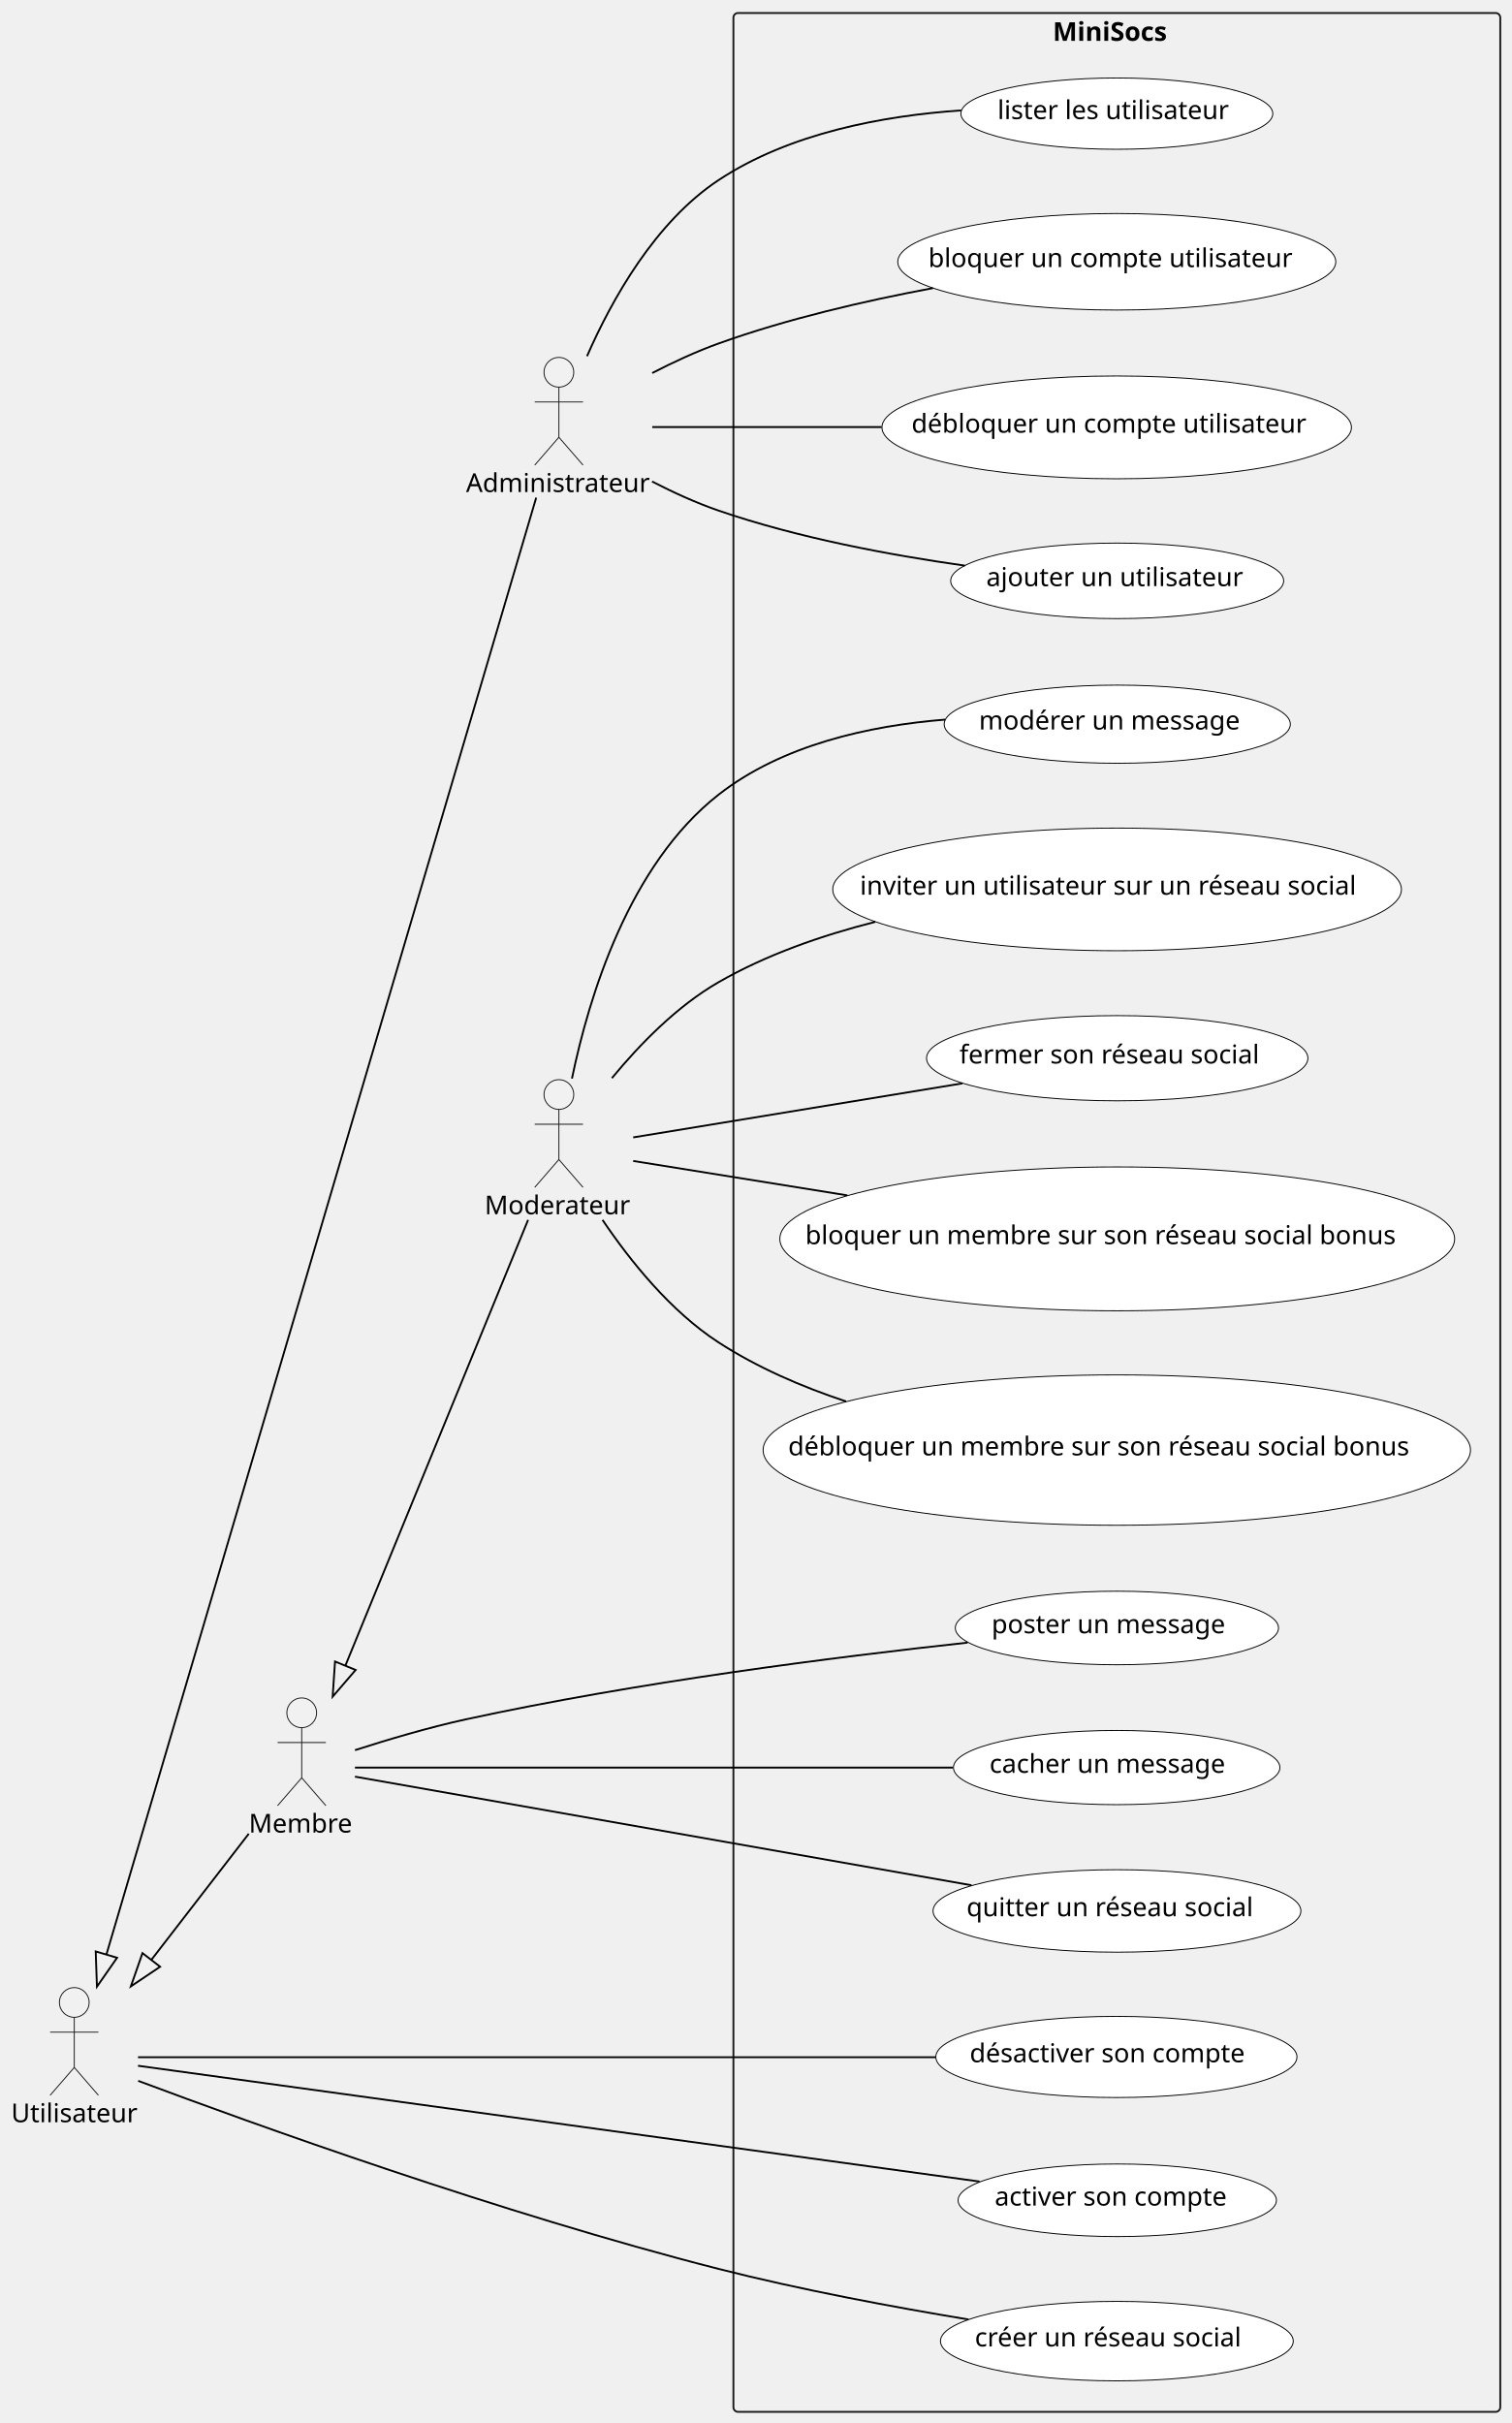
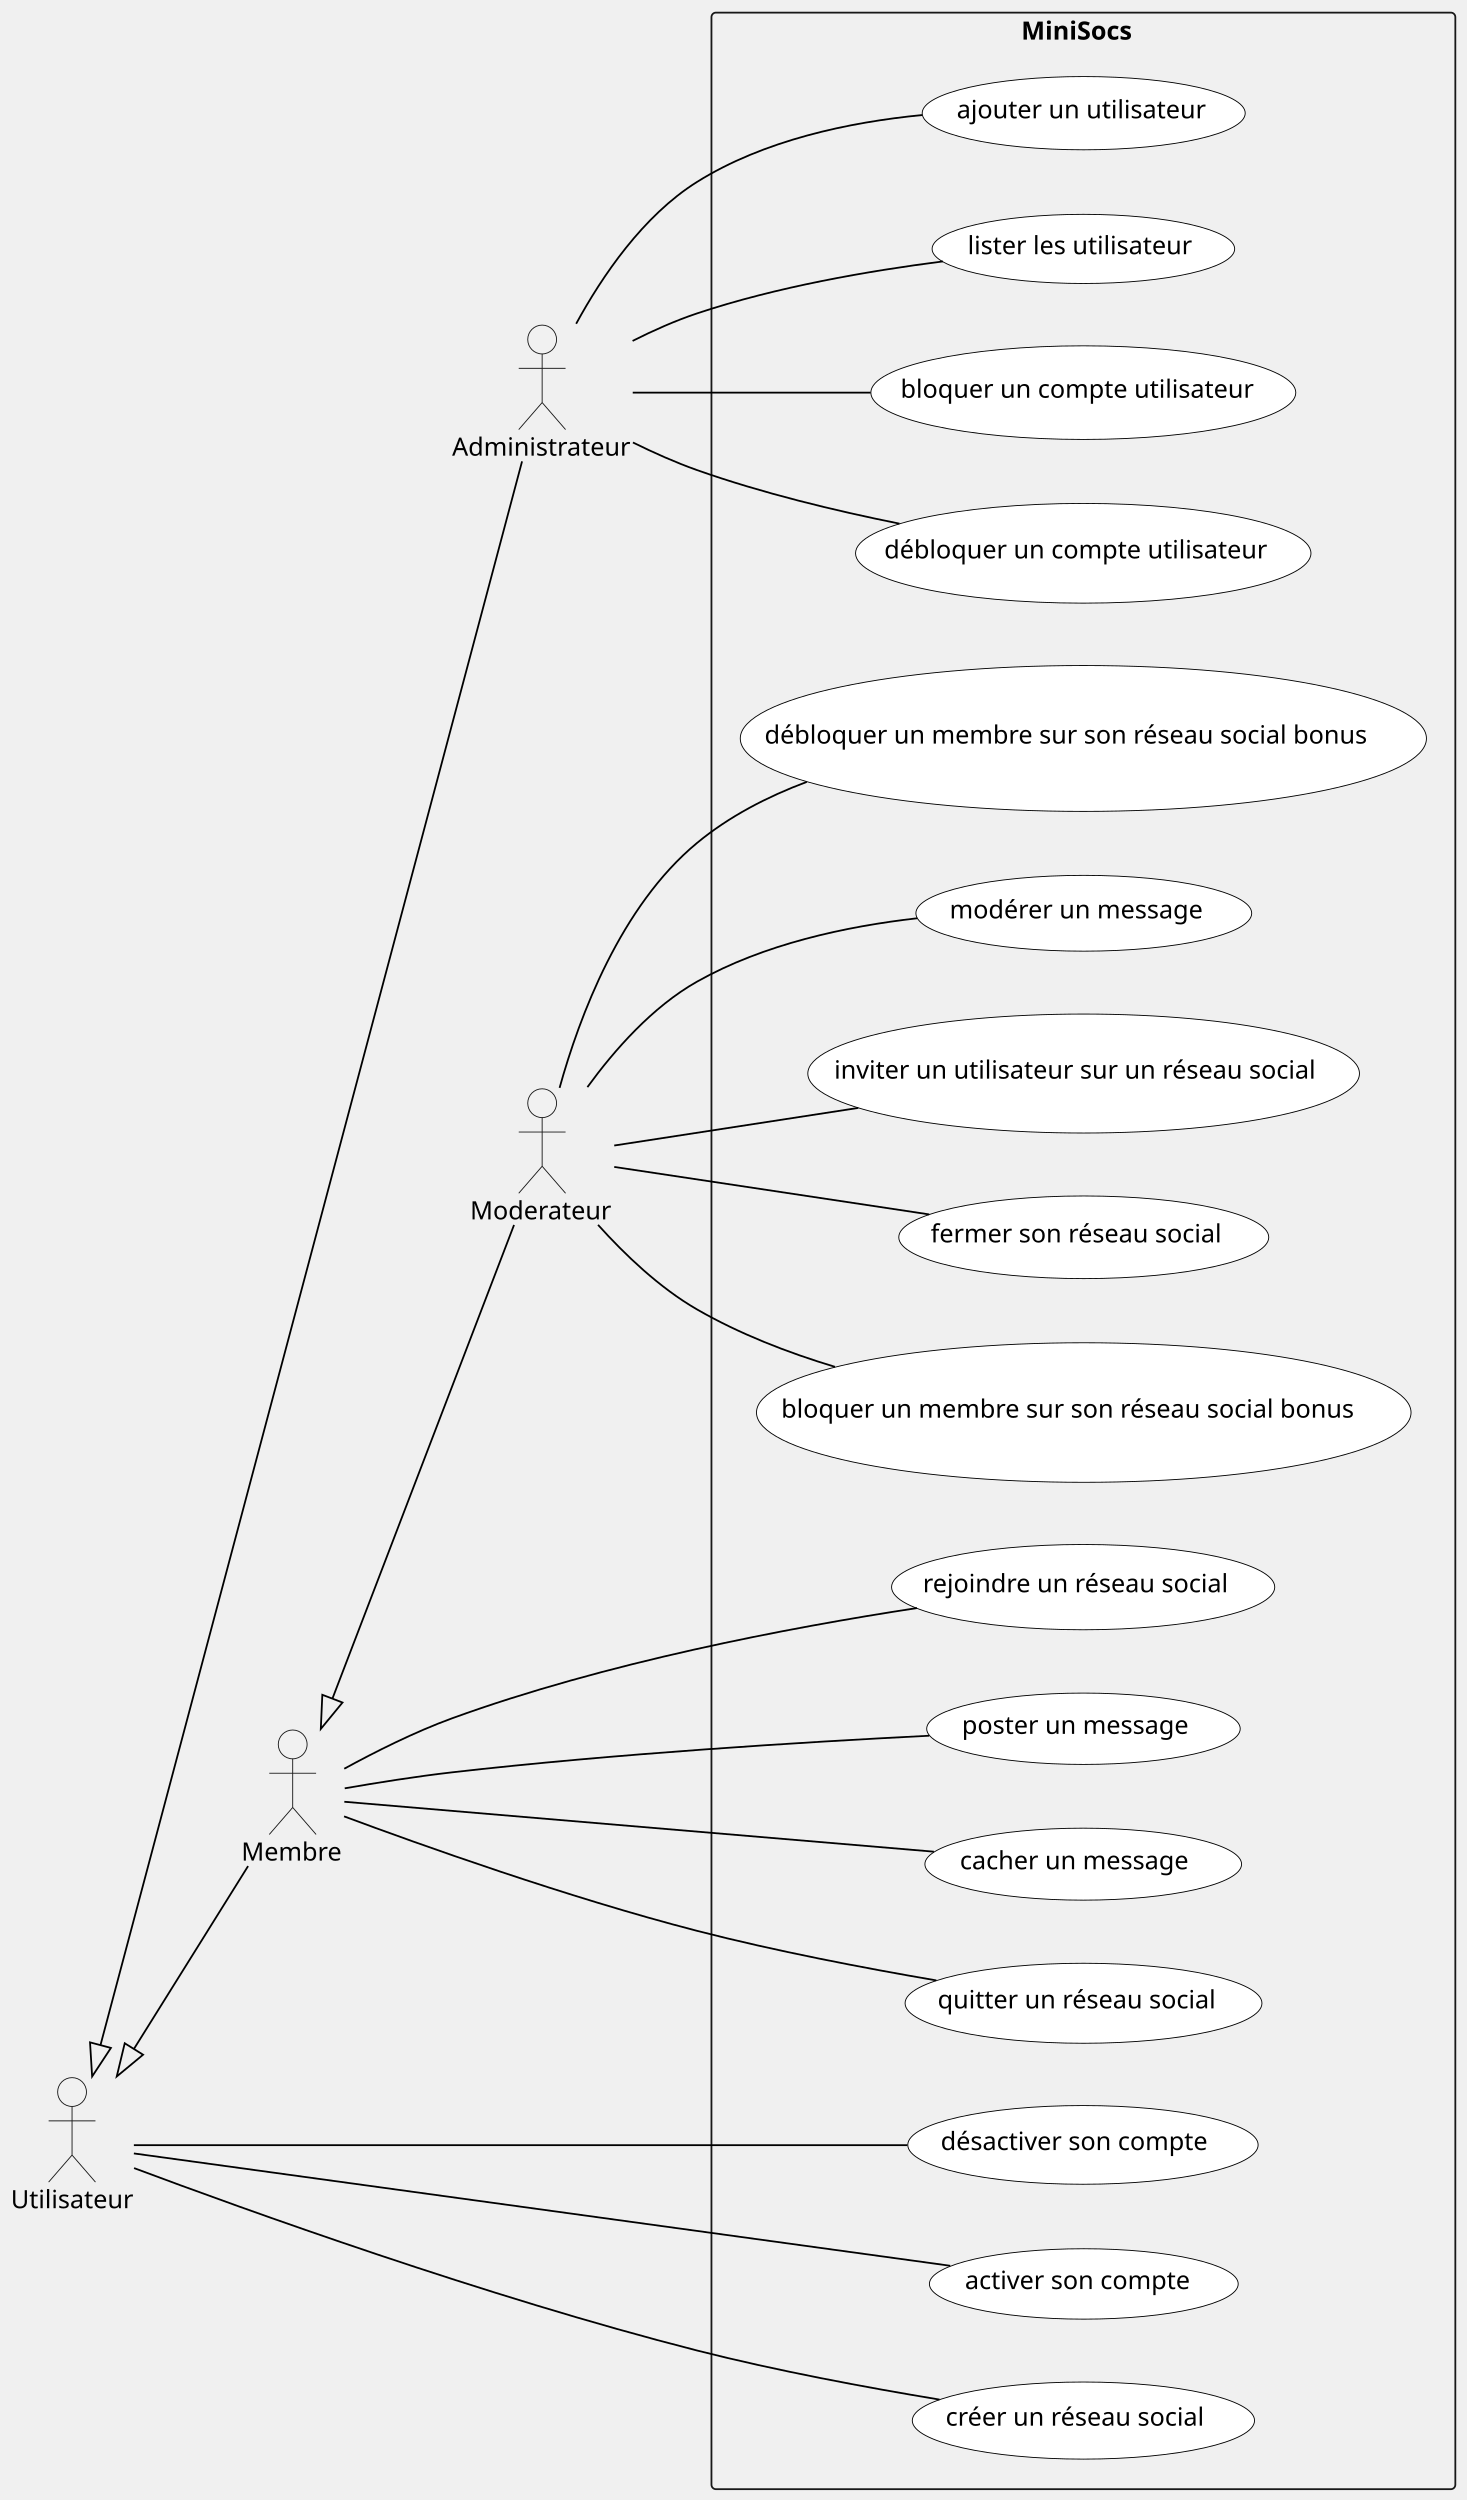
- <svg xmlns="http://www.w3.org/2000/svg" contentStyleType="text/css" height="1305px" preserveAspectRatio="none" style="width:814px;height:1305px;background:#FFFFFF;" version="1.1" viewBox="0 0 814 1305" width="814px" zoomAndPan="magnify">
+ <svg xmlns="http://www.w3.org/2000/svg" contentStyleType="text/css" height="1388px" preserveAspectRatio="none" style="width:814px;height:1388px;background:#FFFFFF;" version="1.1" viewBox="0 0 814 1388" width="814px" zoomAndPan="magnify">
  <defs />
  <g>
    <g id="cluster_MiniSocs">
-       <rect fill="none" height="1292" rx="2.5" ry="2.5" style="stroke:#181818;stroke-width:1.0;" width="413" x="395" y="7" />
+       <rect fill="none" height="1375" rx="2.5" ry="2.5" style="stroke:#181818;stroke-width:1.0;" width="413" x="395" y="7" />
      <text fill="#000000" font-family="sans-serif" font-size="14" font-weight="bold" lengthAdjust="spacing" textLength="69" x="567" y="21.995">MiniSocs</text>
    </g>
    <g id="elem_ajouter un utilisateur">
-       <ellipse cx="601.673" cy="312.835" fill="#FFFFFF" rx="89.673" ry="20.335" style="stroke:#000000;stroke-width:0.5;" />
-       <text fill="#000000" font-family="sans-serif" font-size="14" lengthAdjust="spacing" textLength="141" x="531.173" y="315.681">ajouter un utilisateur</text>
+       <ellipse cx="601.673" cy="62.835" fill="#FFFFFF" rx="89.673" ry="20.335" style="stroke:#000000;stroke-width:0.5;" />
+       <text fill="#000000" font-family="sans-serif" font-size="14" lengthAdjust="spacing" textLength="141" x="531.173" y="65.681">ajouter un utilisateur</text>
    </g>
    <g id="elem_lister les utilisateur">
-       <ellipse cx="601.495" cy="61.199" fill="#FFFFFF" rx="83.995" ry="19.199" style="stroke:#000000;stroke-width:0.5;" />
-       <text fill="#000000" font-family="sans-serif" font-size="14" lengthAdjust="spacing" textLength="128" x="537.234" y="64.136">lister les utilisateur</text>
+       <ellipse cx="601.495" cy="138.199" fill="#FFFFFF" rx="83.995" ry="19.199" style="stroke:#000000;stroke-width:0.5;" />
+       <text fill="#000000" font-family="sans-serif" font-size="14" lengthAdjust="spacing" textLength="128" x="537.234" y="141.136">lister les utilisateur</text>
    </g>
    <g id="elem_bloquer un compte utilisateur">
-       <ellipse cx="601.462" cy="140.992" fill="#FFFFFF" rx="117.962" ry="25.992" style="stroke:#000000;stroke-width:0.5;" />
-       <text fill="#000000" font-family="sans-serif" font-size="14" lengthAdjust="spacing" textLength="203" x="499.962" y="143.839">bloquer un compte utilisateur</text>
+       <ellipse cx="601.462" cy="217.992" fill="#FFFFFF" rx="117.962" ry="25.992" style="stroke:#000000;stroke-width:0.5;" />
+       <text fill="#000000" font-family="sans-serif" font-size="14" lengthAdjust="spacing" textLength="203" x="499.962" y="220.839">bloquer un compte utilisateur</text>
    </g>
    <g id="elem_débloquer un compte utilisateur">
-       <ellipse cx="601.419" cy="230.184" fill="#FFFFFF" rx="126.419" ry="27.684" style="stroke:#000000;stroke-width:0.5;" />
-       <text fill="#000000" font-family="sans-serif" font-size="14" lengthAdjust="spacing" textLength="221" x="490.919" y="233.03">débloquer un compte utilisateur</text>
+       <ellipse cx="601.419" cy="307.184" fill="#FFFFFF" rx="126.419" ry="27.684" style="stroke:#000000;stroke-width:0.5;" />
+       <text fill="#000000" font-family="sans-serif" font-size="14" lengthAdjust="spacing" textLength="221" x="490.919" y="310.03">débloquer un compte utilisateur</text>
    </g>
    <g id="elem_désactiver son compte">
-       <ellipse cx="601.26" cy="1107.852" fill="#FFFFFF" rx="97.26" ry="21.852" style="stroke:#000000;stroke-width:0.5;" />
-       <text fill="#000000" font-family="sans-serif" font-size="14" lengthAdjust="spacing" textLength="158" x="522.26" y="1110.699">désactiver son compte</text>
+       <ellipse cx="601.26" cy="1190.852" fill="#FFFFFF" rx="97.26" ry="21.852" style="stroke:#000000;stroke-width:0.5;" />
+       <text fill="#000000" font-family="sans-serif" font-size="14" lengthAdjust="spacing" textLength="158" x="522.26" y="1193.699">désactiver son compte</text>
    </g>
    <g id="elem_activer son compte">
-       <ellipse cx="601.728" cy="1185.046" fill="#FFFFFF" rx="85.728" ry="19.546" style="stroke:#000000;stroke-width:0.5;" />
-       <text fill="#000000" font-family="sans-serif" font-size="14" lengthAdjust="spacing" textLength="132" x="535.728" y="1187.892">activer son compte</text>
+       <ellipse cx="601.728" cy="1268.046" fill="#FFFFFF" rx="85.728" ry="19.546" style="stroke:#000000;stroke-width:0.5;" />
+       <text fill="#000000" font-family="sans-serif" font-size="14" lengthAdjust="spacing" textLength="132" x="535.728" y="1270.892">activer son compte</text>
    </g>
    <g id="elem_créer un réseau social">
-       <ellipse cx="601.512" cy="1260.902" fill="#FFFFFF" rx="95.012" ry="21.402" style="stroke:#000000;stroke-width:0.5;" />
-       <text fill="#000000" font-family="sans-serif" font-size="14" lengthAdjust="spacing" textLength="153" x="525.012" y="1263.749">créer un réseau social</text>
+       <ellipse cx="601.512" cy="1343.902" fill="#FFFFFF" rx="95.012" ry="21.402" style="stroke:#000000;stroke-width:0.5;" />
+       <text fill="#000000" font-family="sans-serif" font-size="14" lengthAdjust="spacing" textLength="153" x="525.012" y="1346.749">créer un réseau social</text>
    </g>
    <g id="elem_modérer un message">
-       <ellipse cx="601.723" cy="390.045" fill="#FFFFFF" rx="93.223" ry="21.045" style="stroke:#000000;stroke-width:0.5;" />
-       <text fill="#000000" font-family="sans-serif" font-size="14" lengthAdjust="spacing" textLength="149" x="527.223" y="392.891">modérer un message</text>
+       <ellipse cx="601.723" cy="507.045" fill="#FFFFFF" rx="93.223" ry="21.045" style="stroke:#000000;stroke-width:0.5;" />
+       <text fill="#000000" font-family="sans-serif" font-size="14" lengthAdjust="spacing" textLength="149" x="527.223" y="509.891">modérer un message</text>
    </g>
    <g id="elem_inviter un utilisateur sur un réseau social">
-       <ellipse cx="601.634" cy="479.027" fill="#FFFFFF" rx="153.134" ry="33.027" style="stroke:#000000;stroke-width:0.5;" />
-       <text fill="#000000" font-family="sans-serif" font-size="14" lengthAdjust="spacing" textLength="277" x="463.134" y="481.873">inviter un utilisateur sur un réseau social</text>
+       <ellipse cx="601.634" cy="596.027" fill="#FFFFFF" rx="153.134" ry="33.027" style="stroke:#000000;stroke-width:0.5;" />
+       <text fill="#000000" font-family="sans-serif" font-size="14" lengthAdjust="spacing" textLength="277" x="463.134" y="598.874">inviter un utilisateur sur un réseau social</text>
    </g>
    <g id="elem_fermer son réseau social">
-       <ellipse cx="601.704" cy="569.941" fill="#FFFFFF" rx="102.704" ry="22.941" style="stroke:#000000;stroke-width:0.5;" />
-       <text fill="#000000" font-family="sans-serif" font-size="14" lengthAdjust="spacing" textLength="170" x="516.704" y="572.788">fermer son réseau social</text>
+       <ellipse cx="601.704" cy="686.941" fill="#FFFFFF" rx="102.704" ry="22.941" style="stroke:#000000;stroke-width:0.5;" />
+       <text fill="#000000" font-family="sans-serif" font-size="14" lengthAdjust="spacing" textLength="170" x="516.704" y="689.788">fermer son réseau social</text>
    </g>
    <g id="elem_bloquer un membre sur son réseau social bonus">
-       <ellipse cx="601.706" cy="667.241" fill="#FFFFFF" rx="181.706" ry="38.741" style="stroke:#000000;stroke-width:0.5;" />
-       <text fill="#000000" font-family="sans-serif" font-size="14" lengthAdjust="spacing" textLength="336" x="433.706" y="670.088">bloquer un membre sur son réseau social bonus</text>
+       <ellipse cx="601.706" cy="784.241" fill="#FFFFFF" rx="181.706" ry="38.741" style="stroke:#000000;stroke-width:0.5;" />
+       <text fill="#000000" font-family="sans-serif" font-size="14" lengthAdjust="spacing" textLength="336" x="433.706" y="787.088">bloquer un membre sur son réseau social bonus</text>
    </g>
    <g id="elem_débloquer un membre sur son réseau social bonus">
-       <ellipse cx="601.481" cy="780.996" fill="#FFFFFF" rx="190.481" ry="40.496" style="stroke:#000000;stroke-width:0.5;" />
-       <text fill="#000000" font-family="sans-serif" font-size="14" lengthAdjust="spacing" textLength="354" x="424.481" y="783.843">débloquer un membre sur son réseau social bonus</text>
+       <ellipse cx="601.481" cy="409.996" fill="#FFFFFF" rx="190.481" ry="40.496" style="stroke:#000000;stroke-width:0.5;" />
+       <text fill="#000000" font-family="sans-serif" font-size="14" lengthAdjust="spacing" textLength="354" x="424.481" y="412.843">débloquer un membre sur son réseau social bonus</text>
+     </g>
+     <g id="elem_rejoindre un réseau social">
+       <ellipse cx="601.368" cy="881.174" fill="#FFFFFF" rx="106.368" ry="23.674" style="stroke:#000000;stroke-width:0.5;" />
+       <text fill="#000000" font-family="sans-serif" font-size="14" lengthAdjust="spacing" textLength="178" x="512.368" y="884.02">rejoindre un réseau social</text>
    </g>
    <g id="elem_poster un message">
-       <ellipse cx="601.537" cy="876.807" fill="#FFFFFF" rx="87.037" ry="19.807" style="stroke:#000000;stroke-width:0.5;" />
-       <text fill="#000000" font-family="sans-serif" font-size="14" lengthAdjust="spacing" textLength="135" x="534.037" y="879.654">poster un message</text>
+       <ellipse cx="601.537" cy="959.807" fill="#FFFFFF" rx="87.037" ry="19.807" style="stroke:#000000;stroke-width:0.5;" />
+       <text fill="#000000" font-family="sans-serif" font-size="14" lengthAdjust="spacing" textLength="135" x="534.037" y="962.654">poster un message</text>
    </g>
    <g id="elem_cacher un message">
-       <ellipse cx="601.413" cy="951.983" fill="#FFFFFF" rx="87.913" ry="19.983" style="stroke:#000000;stroke-width:0.5;" />
-       <text fill="#000000" font-family="sans-serif" font-size="14" lengthAdjust="spacing" textLength="137" x="532.913" y="954.829">cacher un message</text>
+       <ellipse cx="601.413" cy="1034.983" fill="#FFFFFF" rx="87.913" ry="19.983" style="stroke:#000000;stroke-width:0.5;" />
+       <text fill="#000000" font-family="sans-serif" font-size="14" lengthAdjust="spacing" textLength="137" x="532.913" y="1037.829">cacher un message</text>
    </g>
    <g id="elem_quitter un réseau social">
-       <ellipse cx="601.567" cy="1029.214" fill="#FFFFFF" rx="99.067" ry="22.213" style="stroke:#000000;stroke-width:0.5;" />
-       <text fill="#000000" font-family="sans-serif" font-size="14" lengthAdjust="spacing" textLength="162" x="520.567" y="1032.06">quitter un réseau social</text>
+       <ellipse cx="601.567" cy="1112.214" fill="#FFFFFF" rx="99.067" ry="22.213" style="stroke:#000000;stroke-width:0.5;" />
+       <text fill="#000000" font-family="sans-serif" font-size="14" lengthAdjust="spacing" textLength="162" x="520.567" y="1115.06">quitter un réseau social</text>
    </g>
    <g id="elem_Administrateur">
-       <ellipse cx="301" cy="200.5" fill="#F1F1F1" rx="8" ry="8" style="stroke:#181818;stroke-width:0.5;" />
-       <path d="M301,208.5 L301,235.5 M288,216.5 L314,216.5 M301,235.5 L288,250.5 M301,235.5 L314,250.5 " fill="none" style="stroke:#181818;stroke-width:0.5;" />
-       <text fill="#000000" font-family="sans-serif" font-size="14" lengthAdjust="spacing" textLength="100" x="251" y="264.995">Administrateur</text>
+       <ellipse cx="301" cy="188.5" fill="#F1F1F1" rx="8" ry="8" style="stroke:#181818;stroke-width:0.5;" />
+       <path d="M301,196.5 L301,223.5 M288,204.5 L314,204.5 M301,223.5 L288,238.5 M301,223.5 L314,238.5 " fill="none" style="stroke:#181818;stroke-width:0.5;" />
+       <text fill="#000000" font-family="sans-serif" font-size="14" lengthAdjust="spacing" textLength="100" x="251" y="252.995">Administrateur</text>
    </g>
    <g id="elem_Utilisateur">
-       <ellipse cx="40" cy="1078.5" fill="#F1F1F1" rx="8" ry="8" style="stroke:#181818;stroke-width:0.5;" />
-       <path d="M40,1086.5 L40,1113.5 M27,1094.5 L53,1094.5 M40,1113.5 L27,1128.5 M40,1113.5 L53,1128.5 " fill="none" style="stroke:#181818;stroke-width:0.5;" />
-       <text fill="#000000" font-family="sans-serif" font-size="14" lengthAdjust="spacing" textLength="68" x="6" y="1142.995">Utilisateur</text>
+       <ellipse cx="40" cy="1161.5" fill="#F1F1F1" rx="8" ry="8" style="stroke:#181818;stroke-width:0.5;" />
+       <path d="M40,1169.5 L40,1196.5 M27,1177.5 L53,1177.5 M40,1196.5 L27,1211.5 M40,1196.5 L53,1211.5 " fill="none" style="stroke:#181818;stroke-width:0.5;" />
+       <text fill="#000000" font-family="sans-serif" font-size="14" lengthAdjust="spacing" textLength="68" x="6" y="1225.995">Utilisateur</text>
    </g>
    <g id="elem_Membre">
-       <ellipse cx="162.5" cy="922.5" fill="#F1F1F1" rx="8" ry="8" style="stroke:#181818;stroke-width:0.5;" />
-       <path d="M162.5,930.5 L162.5,957.5 M149.5,938.5 L175.5,938.5 M162.5,957.5 L149.5,972.5 M162.5,957.5 L175.5,972.5 " fill="none" style="stroke:#181818;stroke-width:0.5;" />
-       <text fill="#000000" font-family="sans-serif" font-size="14" lengthAdjust="spacing" textLength="57" x="134" y="986.995">Membre</text>
+       <ellipse cx="162.5" cy="968.5" fill="#F1F1F1" rx="8" ry="8" style="stroke:#181818;stroke-width:0.5;" />
+       <path d="M162.5,976.5 L162.5,1003.5 M149.5,984.5 L175.5,984.5 M162.5,1003.5 L149.5,1018.5 M162.5,1003.5 L175.5,1018.5 " fill="none" style="stroke:#181818;stroke-width:0.5;" />
+       <text fill="#000000" font-family="sans-serif" font-size="14" lengthAdjust="spacing" textLength="57" x="134" y="1032.995">Membre</text>
    </g>
    <g id="elem_Moderateur">
-       <ellipse cx="301" cy="589.5" fill="#F1F1F1" rx="8" ry="8" style="stroke:#181818;stroke-width:0.5;" />
-       <path d="M301,597.5 L301,624.5 M288,605.5 L314,605.5 M301,624.5 L288,639.5 M301,624.5 L314,639.5 " fill="none" style="stroke:#181818;stroke-width:0.5;" />
-       <text fill="#000000" font-family="sans-serif" font-size="14" lengthAdjust="spacing" textLength="80" x="261" y="653.995">Moderateur</text>
+       <ellipse cx="301" cy="612.5" fill="#F1F1F1" rx="8" ry="8" style="stroke:#181818;stroke-width:0.5;" />
+       <path d="M301,620.5 L301,647.5 M288,628.5 L314,628.5 M301,647.5 L288,662.5 M301,647.5 L314,662.5 " fill="none" style="stroke:#181818;stroke-width:0.5;" />
+       <text fill="#000000" font-family="sans-serif" font-size="14" lengthAdjust="spacing" textLength="80" x="261" y="676.995">Moderateur</text>
    </g>
    <g id="link_Utilisateur_Administrateur">
-       <path d="M57.303,1052.726 C99.883,908.396 246.19,412.42 288.78,268.04 " fill="none" id="Utilisateur-backto-Administrateur" style="stroke:#000000;stroke-width:1.0;" />
-       <polygon fill="none" points="52.21,1069.99,63.058,1054.423,51.548,1051.028,52.21,1069.99" style="stroke:#000000;stroke-width:1.0;" />
+       <path d="M55.78,1135.466 C97.19,979.896 248.44,411.7 289.85,256.14 " fill="none" id="Utilisateur-backto-Administrateur" style="stroke:#000000;stroke-width:1.0;" />
+       <polygon fill="none" points="51.15,1152.86,61.578,1137.009,49.982,1133.922,51.15,1152.86" style="stroke:#000000;stroke-width:1.0;" />
    </g>
    <g id="link_Membre_Moderateur">
-       <path d="M185.986,897.144 C212.276,832.994 258.18,721.03 284.42,657.01 " fill="none" id="Membre-backto-Moderateur" style="stroke:#000000;stroke-width:1.0;" />
-       <polygon fill="none" points="179.16,913.8,191.538,899.42,180.434,894.869,179.16,913.8" style="stroke:#000000;stroke-width:1.0;" />
+       <path d="M184.555,943.093 C210.795,874.663 259.16,748.52 285.39,680.09 " fill="none" id="Membre-backto-Moderateur" style="stroke:#000000;stroke-width:1.0;" />
+       <polygon fill="none" points="178.11,959.9,190.157,945.241,178.952,940.945,178.11,959.9" style="stroke:#000000;stroke-width:1.0;" />
    </g>
    <g id="link_Utilisateur_Membre">
-       <path d="M81.483,1055.594 C100.853,1030.514 115.02,1012.18 133.98,987.63 " fill="none" id="Utilisateur-backto-Membre" style="stroke:#000000;stroke-width:1.0;" />
-       <polygon fill="none" points="70.48,1069.84,86.231,1059.262,76.734,1051.927,70.48,1069.84" style="stroke:#000000;stroke-width:1.0;" />
+       <path d="M74.34,1137.6 C95.46,1103.76 116.63,1069.86 137.74,1036.05 " fill="none" id="Utilisateur-backto-Membre" style="stroke:#000000;stroke-width:1.0;" />
+       <polygon fill="none" points="64.81,1152.87,79.43,1140.777,69.25,1134.423,64.81,1152.87" style="stroke:#000000;stroke-width:1.0;" />
    </g>
    <g id="link_Administrateur_ajouter un utilisateur">
-       <path d="M351.18,259.33 C362.63,265.23 375,270.87 387,275 C429.63,289.67 479.09,298.93 519.67,304.64 " fill="none" id="Administrateur-ajouter un utilisateur" style="stroke:#000000;stroke-width:1.0;" />
+       <path d="M319.88,179.75 C334.26,153.37 356.99,119.78 387,101 C424.02,77.83 471.32,67.85 511.99,63.87 " fill="none" id="Administrateur-ajouter un utilisateur" style="stroke:#000000;stroke-width:1.0;" />
    </g>
    <g id="link_Administrateur_lister les utilisateur">
-       <path d="M316.15,191.84 C329.59,161.17 352.84,119.61 387,97 C425.24,71.69 475.52,62.33 517.68,59.46 " fill="none" id="Administrateur-lister les utilisateur" style="stroke:#000000;stroke-width:1.0;" />
+       <path d="M351.21,189.27 C362.66,183.5 375.02,178 387,174 C431.03,159.29 482.27,150.4 523.51,145.13 " fill="none" id="Administrateur-lister les utilisateur" style="stroke:#000000;stroke-width:1.0;" />
    </g>
    <g id="link_Administrateur_bloquer un compte utilisateur">
-       <path d="M351.26,200.91 C362.72,195 375.06,189.29 387,185 C423.77,171.78 465.61,162.07 502.45,155.18 " fill="none" id="Administrateur-bloquer un compte utilisateur" style="stroke:#000000;stroke-width:1.0;" />
+       <path d="M351.29,218 C387.22,218 437.46,218 483.43,218 " fill="none" id="Administrateur-bloquer un compte utilisateur" style="stroke:#000000;stroke-width:1.0;" />
    </g>
    <g id="link_Administrateur_débloquer un compte utilisateur">
-       <path d="M351.29,230 C384.99,230 431.27,230 474.8,230 " fill="none" id="Administrateur-débloquer un compte utilisateur" style="stroke:#000000;stroke-width:1.0;" />
+       <path d="M351.4,245.66 C362.85,251.31 375.15,256.81 387,261 C422.83,273.69 463.34,283.49 499.37,290.73 " fill="none" id="Administrateur-débloquer un compte utilisateur" style="stroke:#000000;stroke-width:1.0;" />
    </g>
    <g id="link_Utilisateur_désactiver son compte">
-       <path d="M74.32,1108 C157.37,1108 376.02,1108 503.81,1108 " fill="none" id="Utilisateur-désactiver son compte" style="stroke:#000000;stroke-width:1.0;" />
+       <path d="M74.32,1191 C157.37,1191 376.02,1191 503.81,1191 " fill="none" id="Utilisateur-désactiver son compte" style="stroke:#000000;stroke-width:1.0;" />
    </g>
    <g id="link_Utilisateur_activer son compte">
-       <path d="M74.32,1112.59 C162.78,1124.76 405.09,1158.11 527.57,1174.96 " fill="none" id="Utilisateur-activer son compte" style="stroke:#000000;stroke-width:1.0;" />
+       <path d="M74.32,1195.59 C162.78,1207.76 405.09,1241.11 527.57,1257.96 " fill="none" id="Utilisateur-activer son compte" style="stroke:#000000;stroke-width:1.0;" />
    </g>
    <g id="link_Utilisateur_créer un réseau social">
-       <path d="M74.43,1120.73 C135.66,1143.65 270.25,1192.25 387,1222 C431.09,1233.23 481.09,1242.55 521.61,1249.25 " fill="none" id="Utilisateur-créer un réseau social" style="stroke:#000000;stroke-width:1.0;" />
+       <path d="M74.43,1203.73 C135.66,1226.65 270.25,1275.25 387,1305 C431.09,1316.23 481.09,1325.55 521.61,1332.25 " fill="none" id="Utilisateur-créer un réseau social" style="stroke:#000000;stroke-width:1.0;" />
    </g>
    <g id="link_Moderateur_modérer un message">
-       <path d="M308.04,580.91 C317.13,536.94 338.7,465.81 387,428 C421.24,401.2 468.05,390.85 509.1,387.56 " fill="none" id="Moderateur-modérer un message" style="stroke:#000000;stroke-width:1.0;" />
+       <path d="M326.13,603.58 C341.12,582.96 362.23,558.97 387,545 C423.89,524.19 469.59,514.33 509.23,509.82 " fill="none" id="Moderateur-modérer un message" style="stroke:#000000;stroke-width:1.0;" />
    </g>
    <g id="link_Moderateur_inviter un utilisateur sur un réseau social">
-       <path d="M329.55,580.67 C344.57,562.44 364.64,541.86 387,529 C412.66,514.24 442.42,503.84 471.43,496.5 " fill="none" id="Moderateur-inviter un utilisateur sur un réseau social" style="stroke:#000000;stroke-width:1.0;" />
+       <path d="M341.02,635.99 C375.55,630.67 427.87,622.6 476.5,615.11 " fill="none" id="Moderateur-inviter un utilisateur sur un réseau social" style="stroke:#000000;stroke-width:1.0;" />
    </g>
    <g id="link_Moderateur_fermer son réseau social">
-       <path d="M341.02,612.59 C385.83,605.24 460.57,592.97 518.36,583.48 " fill="none" id="Moderateur-fermer son réseau social" style="stroke:#000000;stroke-width:1.0;" />
+       <path d="M341.02,647.88 C385.19,654.54 458.46,665.59 515.9,674.25 " fill="none" id="Moderateur-fermer son réseau social" style="stroke:#000000;stroke-width:1.0;" />
    </g>
    <g id="link_Moderateur_bloquer un membre sur son réseau social bonus">
-       <path d="M341.02,625.28 C370.81,630.07 413.84,636.98 456.32,643.81 " fill="none" id="Moderateur-bloquer un membre sur son réseau social bonus" style="stroke:#000000;stroke-width:1.0;" />
+       <path d="M332.03,680.04 C346.95,696.64 366.21,715.01 387,727 C410.43,740.51 437.15,750.91 463.56,758.87 " fill="none" id="Moderateur-bloquer un membre sur son réseau social bonus" style="stroke:#000000;stroke-width:1.0;" />
    </g>
    <g id="link_Moderateur_débloquer un membre sur son réseau social bonus">
-       <path d="M324.5,657.03 C339.55,679.33 361.27,706.31 387,723 C407.78,736.48 431.65,746.85 455.72,754.82 " fill="none" id="Moderateur-débloquer un membre sur son réseau social bonus" style="stroke:#000000;stroke-width:1.0;" />
+       <path d="M310.68,603.98 C321.71,564.29 344.63,503.02 387,468 C404.76,453.32 425.93,442.33 447.92,434.11 " fill="none" id="Moderateur-débloquer un membre sur son réseau social bonus" style="stroke:#000000;stroke-width:1.0;" />
+     </g>
+     <g id="link_Membre_rejoindre un réseau social">
+       <path d="M191.13,982 C207.99,972.78 230.22,961.55 251,954 C335.91,923.15 437.43,903.76 509.11,892.79 " fill="none" id="Membre-rejoindre un réseau social" style="stroke:#000000;stroke-width:1.0;" />
    </g>
    <g id="link_Membre_poster un message">
-       <path d="M191.2,942.61 C208.28,937.12 230.71,930.41 251,926 C342.75,906.05 449.9,892.43 521.13,884.7 " fill="none" id="Membre-poster un message" style="stroke:#000000;stroke-width:1.0;" />
+       <path d="M191.39,992.88 C208.53,989.9 230.98,986.28 251,984 C341.19,973.71 445.01,967.26 515.91,963.67 " fill="none" id="Membre-poster un message" style="stroke:#000000;stroke-width:1.0;" />
    </g>
    <g id="link_Membre_cacher un message">
-       <path d="M191.17,952 C254.68,952 413.13,952 513.22,952 " fill="none" id="Membre-cacher un message" style="stroke:#000000;stroke-width:1.0;" />
+       <path d="M191.17,1000.34 C255.8,1005.82 418.78,1019.61 518.49,1028.06 " fill="none" id="Membre-cacher un message" style="stroke:#000000;stroke-width:1.0;" />
    </g>
    <g id="link_Membre_quitter un réseau social">
-       <path d="M191.17,956.88 C256.83,968.45 424,997.9 523.22,1015.38 " fill="none" id="Membre-quitter un réseau social" style="stroke:#000000;stroke-width:1.0;" />
+       <path d="M191.02,1008.45 C232.85,1024.02 315.17,1053.47 387,1072 C430.45,1083.21 479.64,1092.64 519.84,1099.53 " fill="none" id="Membre-quitter un réseau social" style="stroke:#000000;stroke-width:1.0;" />
    </g>
  </g>
</svg>
